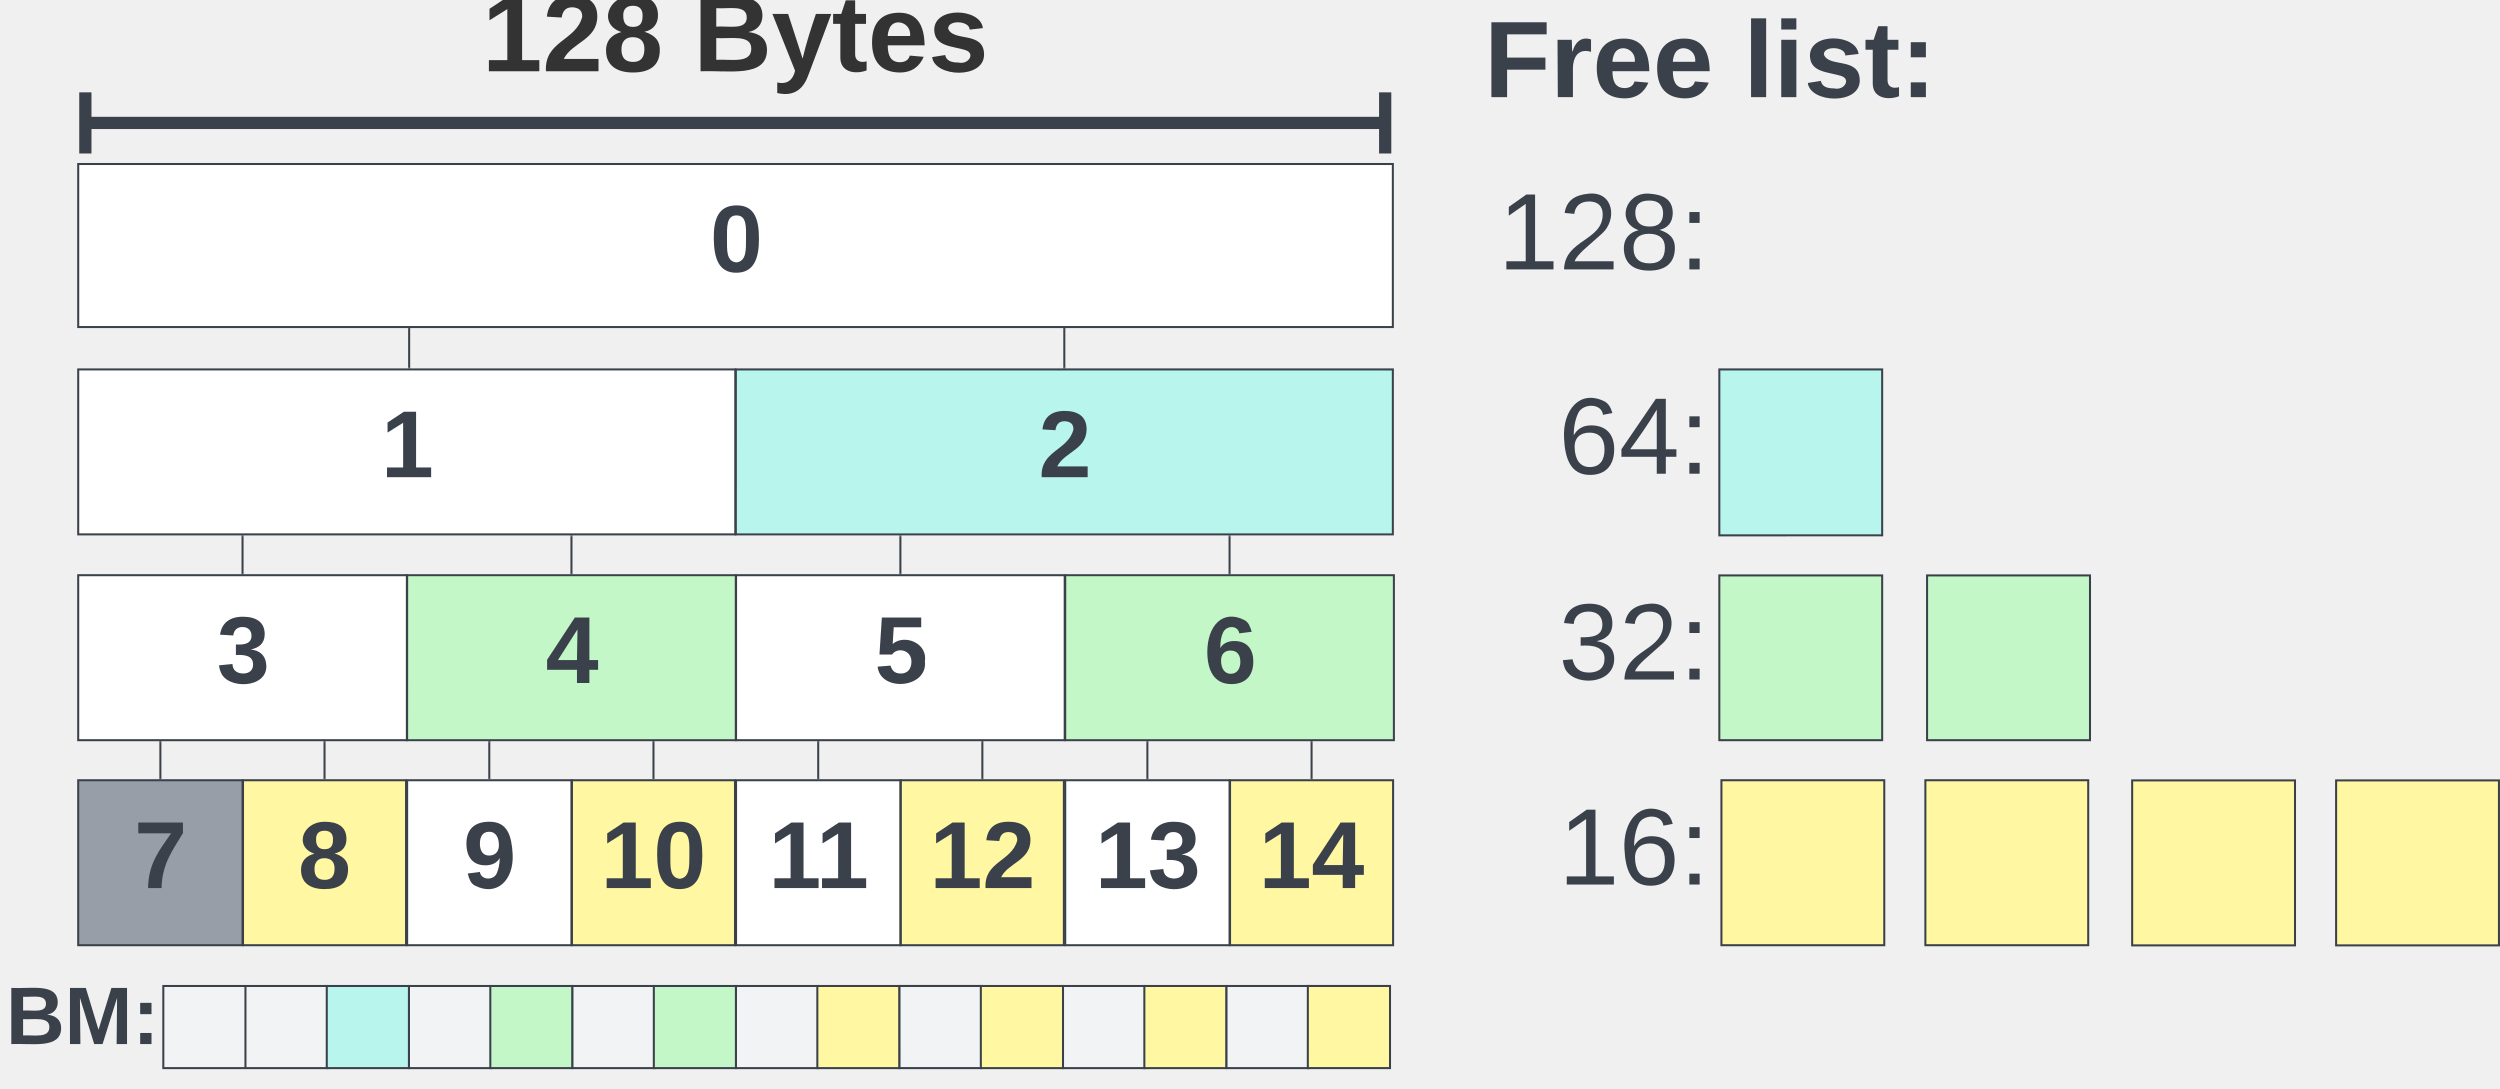
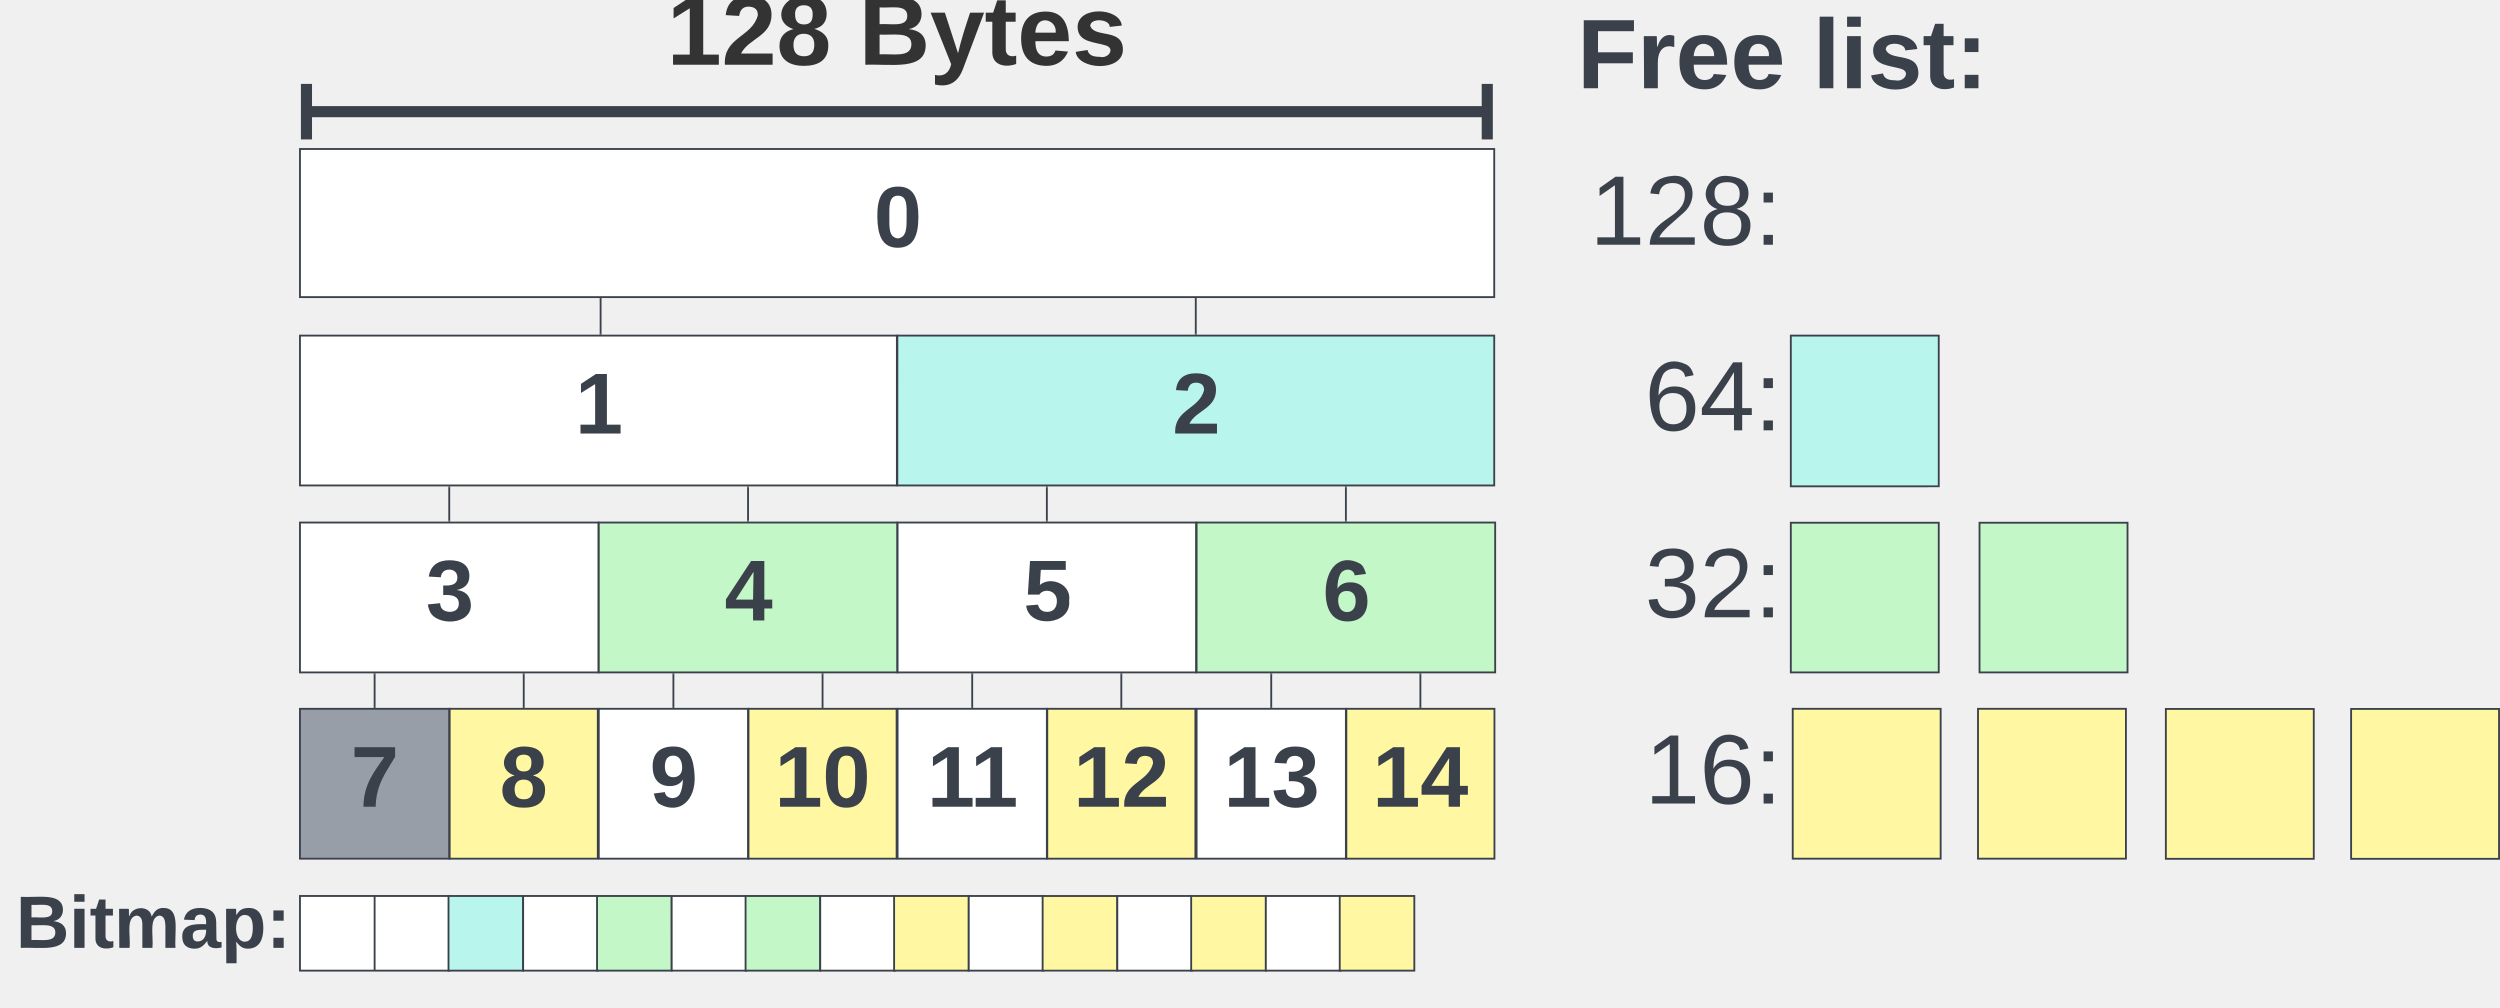
- <svg xmlns="http://www.w3.org/2000/svg" xmlns:ns1="lucid" xmlns:xlink="http://www.w3.org/1999/xlink" width="1226.65" height="534.09">
-   <g transform="translate(1025.335 -2338.268)" ns1:page-tab-id="0_0">
+ <svg xmlns="http://www.w3.org/2000/svg" xmlns:ns1="lucid" xmlns:xlink="http://www.w3.org/1999/xlink" width="1350.29" height="544.33">
+   <g transform="translate(1148.976 -2338.268)" ns1:page-tab-id="0_0">
    <path d="M-986.96 2721.1h80.63v80.95h-80.63z" stroke="#3a414a" fill="#979ea8" />
    <use xlink:href="#a" transform="matrix(1,0,0,1,-974.9592,2733.102) translate(15.53704 40.89583)" />
    <path d="M-906.1 2721.1h80v80.95h-80z" stroke="#3a414a" fill="#fff7a1" />
    <use xlink:href="#b" transform="matrix(1,0,0,1,-894.1025,2733.102) translate(15.03704 40.89583)" />
    <path d="M-986.96 2418.74h645.04v80h-645.04z" stroke="#3a414a" fill="#fff" />
    <use xlink:href="#c" transform="matrix(1,0,0,1,-974.9592,2430.74) translate(298.037 40.83333)" />
    <path d="M-664.3 2519.53h322.38v80.94h-322.4z" stroke="#3a414a" fill="#b8f5ed" />
    <use xlink:href="#d" transform="matrix(1,0,0,1,-652.3123,2531.528) translate(136.537 40.89583)" />
    <path d="M-986.96 2519.53h322.4v80.94h-322.4z" stroke="#3a414a" fill="#fff" />
    <use xlink:href="#e" transform="matrix(1,0,0,1,-974.9591,2531.528) translate(136.537 40.89583)" />
    <path d="M-986.96 2620.5h161.26v80.95h-161.26z" stroke="#3a414a" fill="#fff" />
    <use xlink:href="#f" transform="matrix(1,0,0,1,-974.9592,2632.509) translate(56.03704 40.89583)" />
    <path d="M-824.58 2518.53v-18.8" stroke="#3a414a" fill="none" />
    <path d="M-824.1 2519.03h-.95v-.52h.95zM-824.1 2499.75h-.95v-.5h.95z" stroke="#3a414a" stroke-width=".05" fill="#3a414a" />
    <path d="M-503.12 2518.53v-18.8" stroke="#3a414a" fill="none" />
    <path d="M-502.64 2519.03h-.95v-.52h.96zM-502.64 2499.75h-.95v-.5h.96z" stroke="#3a414a" stroke-width=".05" fill="#3a414a" />
    <path d="M-906.33 2619.5v-18.03" stroke="#3a414a" fill="none" />
    <path d="M-905.85 2620h-.95v-.5h.95zM-905.85 2601.5h-.95v-.53h.95z" stroke="#3a414a" stroke-width=".05" fill="#3a414a" />
    <path d="M-866.1 2720.1v-17.65" stroke="#3a414a" fill="none" />
    <path d="M-865.63 2720.6h-.95v-.5h.95zM-865.63 2702.47h-.95v-.52h.95z" stroke="#3a414a" stroke-width=".05" fill="#3a414a" />
    <path d="M-946.64 2720.1v-17.65" stroke="#3a414a" fill="none" />
    <path d="M-946.17 2720.6h-.95v-.5h.95zM-946.17 2702.47h-.95v-.52h.95z" stroke="#3a414a" stroke-width=".05" fill="#3a414a" />
    <path d="M-986.45 2398.58h643.77M-983.45 2383.58v30M-345.68 2413.58v-30" stroke="#3a414a" stroke-width="6" fill="none" />
    <use xlink:href="#g" transform="matrix(1,0,0,1,-788.86,2330.583) translate(0 42.66667)" />
    <use xlink:href="#h" transform="matrix(1,0,0,1,-788.86,2330.583) translate(103.7037 42.66667)" />
    <path d="M-825.57 2721.1h80.63v80.95h-80.63z" stroke="#3a414a" fill="#fff" />
    <use xlink:href="#i" transform="matrix(1,0,0,1,-813.5721,2733.102) translate(15.53704 40.89583)" />
    <path d="M-744.7 2721.1h80v80.95h-80z" stroke="#3a414a" fill="#fff7a1" />
    <use xlink:href="#j" transform="matrix(1,0,0,1,-732.7154,2733.102) translate(2.074074 40.89583)" />
    <path d="M-825.57 2620.5h161.26v80.95h-161.27z" stroke="#3a414a" fill="#c3f7c8" />
    <use xlink:href="#k" transform="matrix(1,0,0,1,-813.5721,2632.509) translate(56.03704 40.89583)" />
    <path d="M-744.94 2619.5v-18.03" stroke="#3a414a" fill="none" />
    <path d="M-744.47 2620h-.95v-.5h.95z" stroke="#3a414a" stroke-width=".05" fill="#3a414a" />
    <path d="M-744.94 2601.5v-.53M-704.7 2720.1v-17.65" stroke="#3a414a" fill="none" />
    <path d="M-704.24 2720.6h-.95v-.5h.96zM-704.24 2702.47h-.95v-.52h.96z" stroke="#3a414a" stroke-width=".05" fill="#3a414a" />
    <path d="M-785.26 2720.1v-17.65" stroke="#3a414a" fill="none" />
    <path d="M-784.78 2720.6h-.95v-.5h.95zM-784.78 2702.47h-.95v-.52h.95z" stroke="#3a414a" stroke-width=".05" fill="#3a414a" />
    <path d="M-664.18 2721.1h80.63v80.95h-80.63z" stroke="#3a414a" fill="#fff" />
    <use xlink:href="#l" transform="matrix(1,0,0,1,-652.1851,2733.102) translate(3.87037 40.89583)" />
    <path d="M-583.33 2721.1h80v80.95h-80z" stroke="#3a414a" fill="#fff7a1" />
    <use xlink:href="#m" transform="matrix(1,0,0,1,-571.3283,2733.102) translate(2.074074 40.89583)" />
    <path d="M-664.18 2620.5h161.25v80.95h-161.25z" stroke="#3a414a" fill="#fff" />
    <use xlink:href="#n" transform="matrix(1,0,0,1,-652.1851,2632.509) translate(56.03704 40.89583)" />
    <path d="M-583.55 2619.5v-18.03" stroke="#3a414a" fill="none" />
    <path d="M-583.08 2620h-.95v-.5h.95z" stroke="#3a414a" stroke-width=".05" fill="#3a414a" />
    <path d="M-583.55 2601.5v-.53M-543.33 2720.1v-17.65" stroke="#3a414a" fill="none" />
    <path d="M-542.85 2720.6h-.95v-.5h.95zM-542.85 2702.47h-.95v-.52h.95z" stroke="#3a414a" stroke-width=".05" fill="#3a414a" />
    <path d="M-623.87 2720.1v-17.65" stroke="#3a414a" fill="none" />
    <path d="M-623.4 2720.6h-.95v-.5h.96zM-623.4 2702.47h-.95v-.52h.96z" stroke="#3a414a" stroke-width=".05" fill="#3a414a" />
    <path d="M-502.67 2721.1h80.63v80.95h-80.63z" stroke="#3a414a" fill="#fff" />
    <use xlink:href="#o" transform="matrix(1,0,0,1,-490.6708,2733.102) translate(2.574074 40.89583)" />
    <path d="M-421.8 2721.1h80v80.95h-80z" stroke="#3a414a" fill="#fff7a1" />
    <use xlink:href="#p" transform="matrix(1,0,0,1,-409.814,2733.102) translate(2.074074 40.89583)" />
    <path d="M-502.67 2620.5h161.26v80.95h-161.27z" stroke="#3a414a" fill="#c3f7c8" />
    <use xlink:href="#q" transform="matrix(1,0,0,1,-490.6708,2632.509) translate(56.03704 40.89583)" />
    <path d="M-422.04 2619.5v-18.03" stroke="#3a414a" fill="none" />
    <path d="M-421.57 2620h-.95v-.5h.95z" stroke="#3a414a" stroke-width=".05" fill="#3a414a" />
    <path d="M-422.04 2601.5v-.53M-381.8 2720.1v-17.65" stroke="#3a414a" fill="none" />
    <path d="M-381.34 2720.6h-.95v-.5h.96zM-381.34 2702.47h-.95v-.52h.96z" stroke="#3a414a" stroke-width=".05" fill="#3a414a" />
    <path d="M-462.36 2720.1v-17.65" stroke="#3a414a" fill="none" />
    <path d="M-461.88 2720.6h-.95v-.5h.95zM-461.88 2702.47h-.95v-.52h.95z" stroke="#3a414a" stroke-width=".05" fill="#3a414a" />
    <path d="M-302.12 2338.27H82.3v61.14H-302.1z" stroke="#000" stroke-opacity="0" fill="#fff" fill-opacity="0" />
    <use xlink:href="#r" transform="matrix(1,0,0,1,-297.1222,2343.268) translate(0 42.66667)" />
    <use xlink:href="#s" transform="matrix(1,0,0,1,-297.1222,2343.268) translate(127.2593 42.66667)" />
    <path d="M-263.5 2721.1h81.77v80.87h-81.78z" stroke="#000" stroke-opacity="0" fill="#fff" fill-opacity="0" />
    <use xlink:href="#t" transform="matrix(1,0,0,1,-258.5047,2726.102) translate(-2.074074 46.16667)" />
    <path d="M-181.73 2519.53h79.9v81.4l-79.9.02z" stroke="#3a414a" fill="#b8f5ed" />
-     <path d="M-945.2 2822.05h40.3v40.3h-40.3zM-904.9 2822.05h40.32v40.3h-40.32z" stroke="#3a414a" fill="#f2f3f5" />
-     <path d="M-865 2822.05h40.33v40.3H-865z" stroke="#3a414a" fill="#b8f5ed" />
-     <path d="M-824.67 2822.05h40.3v40.3h-40.3z" stroke="#3a414a" fill="#f2f3f5" />
-     <path d="M-784.76 2822.05h40.3v40.3h-40.3z" stroke="#3a414a" fill="#c3f7c8" />
-     <path d="M-744.45 2822.05h40.32v40.3h-40.32z" stroke="#3a414a" fill="#f2f3f5" />
-     <path d="M-704.53 2822.05h40.3v40.3h-40.3z" stroke="#3a414a" fill="#c3f7c8" />
-     <path d="M-664.22 2822.05h40.32v40.3h-40.32z" stroke="#3a414a" fill="#f2f3f5" />
-     <path d="M-624.3 2822.05h40.3v40.3h-40.3z" stroke="#3a414a" fill="#fff7a1" />
-     <path d="M-584 2822.05h40.32v40.3h-40.3z" stroke="#3a414a" fill="#f2f3f5" />
-     <path d="M-544.08 2822.05h40.32v40.3h-40.32z" stroke="#3a414a" fill="#fff7a1" />
-     <path d="M-503.76 2822.05h40.3v40.3h-40.3z" stroke="#3a414a" fill="#f2f3f5" />
-     <path d="M-463.85 2822.05h40.3v40.3h-40.3z" stroke="#3a414a" fill="#fff7a1" />
-     <path d="M-423.54 2822.05h40.32v40.3h-40.32z" stroke="#3a414a" fill="#f2f3f5" />
-     <path d="M-383.63 2822.05h40.32v40.3h-40.33z" stroke="#3a414a" fill="#fff7a1" />
-     <path d="M-1025.34 2812.05h80.13v60.3h-80.13z" stroke="#000" stroke-opacity="0" fill="#fff" fill-opacity="0" />
-     <use xlink:href="#u" transform="matrix(1,0,0,1,-1020.335,2817.047) translate(-2.111111 33.5)" />
+     <path d="M-986.96 2822.2h40.32v40.32h-40.32zM-946.64 2822.2h40.3v40.32h-40.3z" stroke="#3a414a" fill="#fff" />
+     <path d="M-906.73 2822.2h40.3v40.32h-40.3z" stroke="#3a414a" fill="#b8f5ed" />
+     <path d="M-866.42 2822.2h40.32v40.32h-40.32z" stroke="#3a414a" fill="#fff" />
+     <path d="M-826.5 2822.2h40.3v40.32h-40.3z" stroke="#3a414a" fill="#c3f7c8" />
+     <path d="M-786.2 2822.2h40.32v40.32h-40.3z" stroke="#3a414a" fill="#fff" />
+     <path d="M-746.28 2822.2h40.32v40.32h-40.32z" stroke="#3a414a" fill="#c3f7c8" />
+     <path d="M-705.96 2822.2h40.3v40.32h-40.3z" stroke="#3a414a" fill="#fff" />
+     <path d="M-666.05 2822.2h40.3v40.32h-40.3z" stroke="#3a414a" fill="#fff7a1" />
+     <path d="M-625.74 2822.2h40.32v40.32h-40.32z" stroke="#3a414a" fill="#fff" />
+     <path d="M-585.83 2822.2h40.32v40.32h-40.33z" stroke="#3a414a" fill="#fff7a1" />
+     <path d="M-545.5 2822.2h40.3v40.32h-40.3z" stroke="#3a414a" fill="#fff" />
+     <path d="M-505.6 2822.2h40.32v40.32h-40.32z" stroke="#3a414a" fill="#fff7a1" />
+     <path d="M-465.28 2822.2h40.3v40.32h-40.3z" stroke="#3a414a" fill="#fff" />
+     <path d="M-425.37 2822.2h40.3v40.32h-40.3z" stroke="#3a414a" fill="#fff7a1" />
    <path d="M-181.73 2620.6h79.9v80.85h-79.9z" stroke="#3a414a" fill="#c3f7c8" />
    <path d="M-180.7 2721.1h79.9v80.95h-79.9zM-80.63 2721.1h79.9v80.95h-79.9zM20.83 2721.18h79.9v80.95h-79.9zM120.9 2721.18h79.9v80.95h-79.9z" stroke="#3a414a" fill="#fff7a1" />
    <path d="M-79.8 2620.6H.14v80.85H-79.8z" stroke="#3a414a" fill="#c3f7c8" />
    <path d="M-263.5 2620.5h81.77v80.88h-81.78z" stroke="#000" stroke-opacity="0" fill="#fff" fill-opacity="0" />
-     <use xlink:href="#v" transform="matrix(1,0,0,1,-258.5047,2625.509) translate(-2.074074 46.16667)" />
+     <use xlink:href="#u" transform="matrix(1,0,0,1,-258.5047,2625.509) translate(-2.074074 46.16667)" />
    <path d="M-263.5 2519.53h81.77v80.86h-81.78z" stroke="#000" stroke-opacity="0" fill="#fff" fill-opacity="0" />
-     <use xlink:href="#w" transform="matrix(1,0,0,1,-258.5047,2524.528) translate(-2.074074 46.16667)" />
+     <use xlink:href="#v" transform="matrix(1,0,0,1,-258.5047,2524.528) translate(-2.074074 46.16667)" />
    <path d="M-263.5 2419.3h81.77v80.86h-81.78z" stroke="#000" stroke-opacity="0" fill="#fff" fill-opacity="0" />
+     <use xlink:href="#w" transform="matrix(1,0,0,1,-258.5047,2424.291) translate(-31.7037 46.16667)" />
+     <path d="M-1148.98 2802.13h161.15v80.47h-161.15z" stroke="#000" stroke-opacity="0" fill="#fff" fill-opacity="0" />
    <g>
-       <use xlink:href="#x" transform="matrix(1,0,0,1,-258.5047,2424.291) translate(-31.7037 46.16667)" />
+       <use xlink:href="#x" transform="matrix(1,0,0,1,-1143.976,2807.126) translate(3.555556 43.09375)" />
    </g>
    <defs>
      <path fill="#3a414a" d="M52 0c1-96 47-148 87-207H15v-41h169v40c-36 62-79 113-81 208H52" id="y" />
      <use transform="matrix(0.1296296,0,0,0.1296296,0,0)" xlink:href="#y" id="a" />
      <path fill="#3a414a" d="M138-131c27 9 52 24 51 61 0 53-36 74-89 74S11-19 11-69c0-35 22-54 51-61-78-25-46-121 38-121 51 0 83 19 83 66 0 30-18 49-45 54zm-38-16c24 0 32-13 32-36 1-23-11-34-32-34-22 0-33 12-32 34 0 22 9 36 32 36zm1 116c27 0 37-17 37-43 0-25-13-39-39-39-24 0-37 15-37 40 0 27 11 42 39 42" id="z" />
      <use transform="matrix(0.1296296,0,0,0.1296296,0,0)" xlink:href="#z" id="b" />
      <path fill="#3a414a" d="M101-251c68 0 84 54 84 127C185-50 166 4 99 4S15-52 14-124c-1-75 17-127 87-127zm-1 216c37-5 36-46 36-89s4-89-36-89c-39 0-36 45-36 89 0 43-3 85 36 89" id="A" />
      <use transform="matrix(0.1296296,0,0,0.1296296,0,0)" xlink:href="#A" id="c" />
      <path fill="#3a414a" d="M182-182c0 78-84 86-111 141h115V0H12c-6-101 99-100 120-180 1-22-12-31-33-32-23 0-32 14-35 34l-49-3c5-45 32-70 84-70 51 0 83 22 83 69" id="B" />
      <use transform="matrix(0.1296296,0,0,0.1296296,0,0)" xlink:href="#B" id="d" />
      <path fill="#3a414a" d="M23 0v-37h61v-169l-59 37v-38l62-41h46v211h57V0H23" id="C" />
      <use transform="matrix(0.1296296,0,0,0.1296296,0,0)" xlink:href="#C" id="e" />
      <path fill="#3a414a" d="M128-127c34 4 56 21 59 58 7 91-148 94-172 28-4-9-6-17-7-26l51-5c1 24 16 35 40 36 23 0 39-12 38-36-1-31-31-36-65-34v-40c32 2 59-3 59-33 0-20-13-33-34-33s-33 13-35 32l-50-3c6-44 37-68 86-68 50 0 83 20 83 66 0 35-22 52-53 58" id="D" />
      <use transform="matrix(0.1296296,0,0,0.1296296,0,0)" xlink:href="#D" id="f" />
      <path fill="#333" d="M23 0v-37h61v-169l-59 37v-38l62-41h46v211h57V0H23" id="E" />
      <path fill="#333" d="M182-182c0 78-84 86-111 141h115V0H12c-6-101 99-100 120-180 1-22-12-31-33-32-23 0-32 14-35 34l-49-3c5-45 32-70 84-70 51 0 83 22 83 69" id="F" />
      <path fill="#333" d="M138-131c27 9 52 24 51 61 0 53-36 74-89 74S11-19 11-69c0-35 22-54 51-61-78-25-46-121 38-121 51 0 83 19 83 66 0 30-18 49-45 54zm-38-16c24 0 32-13 32-36 1-23-11-34-32-34-22 0-33 12-32 34 0 22 9 36 32 36zm1 116c27 0 37-17 37-43 0-25-13-39-39-39-24 0-37 15-37 40 0 27 11 42 39 42" id="G" />
      <g id="g">
        <use transform="matrix(0.1481481,0,0,0.1481481,0,0)" xlink:href="#E" />
        <use transform="matrix(0.1481481,0,0,0.1481481,29.62963,0)" xlink:href="#F" />
        <use transform="matrix(0.1481481,0,0,0.1481481,59.25926,0)" xlink:href="#G" />
      </g>
      <path fill="#333" d="M182-130c37 4 62 22 62 59C244 23 116-4 24 0v-248c84 5 203-23 205 63 0 31-19 50-47 55zM76-148c40-3 101 13 101-30 0-44-60-28-101-31v61zm0 110c48-3 116 14 116-37 0-48-69-32-116-35v72" id="H" />
      <path fill="#333" d="M123 10C108 53 80 86 19 72V37c35 8 53-11 59-39L3-190h52l48 148c12-52 28-100 44-148h51" id="I" />
      <path fill="#333" d="M115-3C79 11 28 4 28-45v-112H4v-33h27l15-45h31v45h36v33H77v99c-1 23 16 31 38 25v30" id="J" />
      <path fill="#333" d="M185-48c-13 30-37 53-82 52C43 2 14-33 14-96s30-98 90-98c62 0 83 45 84 108H66c0 31 8 55 39 56 18 0 30-7 34-22zm-45-69c5-46-57-63-70-21-2 6-4 13-4 21h74" id="K" />
      <path fill="#333" d="M137-138c1-29-70-34-71-4 15 46 118 7 119 86 1 83-164 76-172 9l43-7c4 19 20 25 44 25 33 8 57-30 24-41C81-84 22-81 20-136c-2-80 154-74 161-7" id="L" />
      <g id="h">
        <use transform="matrix(0.1481481,0,0,0.1481481,0,0)" xlink:href="#H" />
        <use transform="matrix(0.1481481,0,0,0.1481481,38.37037,0)" xlink:href="#I" />
        <use transform="matrix(0.1481481,0,0,0.1481481,68,0)" xlink:href="#J" />
        <use transform="matrix(0.1481481,0,0,0.1481481,85.62963,0)" xlink:href="#K" />
        <use transform="matrix(0.1481481,0,0,0.1481481,115.2593,0)" xlink:href="#L" />
      </g>
      <path fill="#3a414a" d="M99-251c69 0 84 53 88 123 5 99-61 162-144 118-15-8-21-25-26-45l46-6c4 31 50 33 63 7 7-15 12-36 12-60-9 18-29 28-54 28-48 0-72-32-72-82 0-55 31-83 87-83zm-1 128c24 0 37-16 37-39 0-27-10-51-37-51-25 0-35 19-35 45 0 25 10 45 35 45" id="M" />
      <use transform="matrix(0.1296296,0,0,0.1296296,0,0)" xlink:href="#M" id="i" />
      <g id="j">
        <use transform="matrix(0.1296296,0,0,0.1296296,0,0)" xlink:href="#C" />
        <use transform="matrix(0.1296296,0,0,0.1296296,25.92593,0)" xlink:href="#A" />
      </g>
      <path fill="#3a414a" d="M165-50V0h-47v-50H5v-38l105-160h55v161h33v37h-33zm-47-37l2-116L46-87h72" id="N" />
      <use transform="matrix(0.1296296,0,0,0.1296296,0,0)" xlink:href="#N" id="k" />
      <g id="l">
        <use transform="matrix(0.1296296,0,0,0.1296296,0,0)" xlink:href="#C" />
        <use transform="matrix(0.1296296,0,0,0.1296296,23.33333,0)" xlink:href="#C" />
      </g>
      <g id="m">
        <use transform="matrix(0.1296296,0,0,0.1296296,0,0)" xlink:href="#C" />
        <use transform="matrix(0.1296296,0,0,0.1296296,25.92593,0)" xlink:href="#B" />
      </g>
      <path fill="#3a414a" d="M139-81c0-46-55-55-73-27H18l9-140h149v37H72l-4 63c44-38 133-4 122 66C201 21 21 35 11-62l49-4c5 18 15 30 39 30 26 0 40-18 40-45" id="O" />
      <use transform="matrix(0.1296296,0,0,0.1296296,0,0)" xlink:href="#O" id="n" />
      <g id="o">
        <use transform="matrix(0.1296296,0,0,0.1296296,0,0)" xlink:href="#C" />
        <use transform="matrix(0.1296296,0,0,0.1296296,25.92593,0)" xlink:href="#D" />
      </g>
      <g id="p">
        <use transform="matrix(0.1296296,0,0,0.1296296,0,0)" xlink:href="#C" />
        <use transform="matrix(0.1296296,0,0,0.1296296,25.92593,0)" xlink:href="#N" />
      </g>
      <path fill="#3a414a" d="M115-159c48 0 72 30 72 78 0 54-30 85-83 85-64 0-91-50-91-122 0-98 58-163 141-120 15 8 21 24 27 44l-47 6c-5-31-48-31-61-4-7 14-11 33-11 60 9-17 28-27 53-27zM102-35c24 0 36-20 36-45s-11-43-37-43c-23 0-36 14-36 38 0 27 11 50 37 50" id="P" />
      <use transform="matrix(0.1296296,0,0,0.1296296,0,0)" xlink:href="#P" id="q" />
      <path fill="#3a414a" d="M76-208v77h127v40H76V0H24v-248h183v40H76" id="Q" />
      <path fill="#3a414a" d="M135-150c-39-12-60 13-60 57V0H25l-1-190h47c2 13-1 29 3 40 6-28 27-53 61-41v41" id="R" />
      <path fill="#3a414a" d="M185-48c-13 30-37 53-82 52C43 2 14-33 14-96s30-98 90-98c62 0 83 45 84 108H66c0 31 8 55 39 56 18 0 30-7 34-22zm-45-69c5-46-57-63-70-21-2 6-4 13-4 21h74" id="S" />
      <g id="r">
        <use transform="matrix(0.1481481,0,0,0.1481481,0,0)" xlink:href="#Q" />
        <use transform="matrix(0.1481481,0,0,0.1481481,32.44444,0)" xlink:href="#R" />
        <use transform="matrix(0.1481481,0,0,0.1481481,53.18519,0)" xlink:href="#S" />
        <use transform="matrix(0.1481481,0,0,0.1481481,82.81481,0)" xlink:href="#S" />
      </g>
      <path fill="#3a414a" d="M25 0v-261h50V0H25" id="T" />
      <path fill="#3a414a" d="M25-224v-37h50v37H25zM25 0v-190h50V0H25" id="U" />
      <path fill="#3a414a" d="M137-138c1-29-70-34-71-4 15 46 118 7 119 86 1 83-164 76-172 9l43-7c4 19 20 25 44 25 33 8 57-30 24-41C81-84 22-81 20-136c-2-80 154-74 161-7" id="V" />
      <path fill="#3a414a" d="M115-3C79 11 28 4 28-45v-112H4v-33h27l15-45h31v45h36v33H77v99c-1 23 16 31 38 25v30" id="W" />
      <path fill="#3a414a" d="M35-132v-50h50v50H35zM35 0v-49h50V0H35" id="X" />
      <g id="s">
        <use transform="matrix(0.1481481,0,0,0.1481481,0,0)" xlink:href="#T" />
        <use transform="matrix(0.1481481,0,0,0.1481481,14.81481,0)" xlink:href="#U" />
        <use transform="matrix(0.1481481,0,0,0.1481481,29.62963,0)" xlink:href="#V" />
        <use transform="matrix(0.1481481,0,0,0.1481481,59.25926,0)" xlink:href="#W" />
        <use transform="matrix(0.1481481,0,0,0.1481481,76.88889,0)" xlink:href="#X" />
      </g>
      <path fill="#3a414a" d="M27 0v-27h64v-190l-56 39v-29l58-41h29v221h61V0H27" id="Y" />
      <path fill="#3a414a" d="M110-160c48 1 74 30 74 79 0 53-28 85-80 85-65 0-83-55-86-122-5-90 50-162 133-122 14 7 22 21 27 39l-31 6c-5-40-67-38-82-6-9 19-15 44-15 74 11-20 30-34 60-33zm-7 138c34 0 49-23 49-58s-16-56-50-56c-29 0-50 16-49 49 1 36 15 65 50 65" id="Z" />
      <path fill="#3a414a" d="M33-154v-36h34v36H33zM33 0v-36h34V0H33" id="aa" />
      <g id="t">
        <use transform="matrix(0.1481481,0,0,0.1481481,0,0)" xlink:href="#Y" />
        <use transform="matrix(0.1481481,0,0,0.1481481,29.62963,0)" xlink:href="#Z" />
        <use transform="matrix(0.1481481,0,0,0.1481481,59.25926,0)" xlink:href="#aa" />
      </g>
-       <path fill="#3a414a" d="M182-130c37 4 62 22 62 59C244 23 116-4 24 0v-248c84 5 203-23 205 63 0 31-19 50-47 55zM76-148c40-3 101 13 101-30 0-44-60-28-101-31v61zm0 110c48-3 116 14 116-37 0-48-69-32-116-35v72" id="ab" />
-       <path fill="#3a414a" d="M230 0l2-204L168 0h-37L68-204 70 0H24v-248h70l56 185 57-185h69V0h-46" id="ac" />
+       <path fill="#3a414a" d="M126-127c33 6 58 20 58 59 0 88-139 92-164 29-3-8-5-16-6-25l32-3c6 27 21 44 54 44 32 0 52-15 52-46 0-38-36-46-79-43v-28c39 1 72-4 72-42 0-27-17-43-46-43-28 0-47 15-49 41l-32-3c6-42 35-63 81-64 48-1 79 21 79 65 0 36-21 52-52 59" id="ab" />
+       <path fill="#3a414a" d="M101-251c82-7 93 87 43 132L82-64C71-53 59-42 53-27h129V0H18c2-99 128-94 128-182 0-28-16-43-45-43s-46 15-49 41l-32-3c6-41 34-60 81-64" id="ac" />
      <g id="u">
-         <use transform="matrix(0.1111111,0,0,0.1111111,0,0)" xlink:href="#ab" />
-         <use transform="matrix(0.1111111,0,0,0.1111111,28.77778,0)" xlink:href="#ac" />
-         <use transform="matrix(0.1111111,0,0,0.1111111,62,0)" xlink:href="#X" />
-       </g>
-       <path fill="#3a414a" d="M126-127c33 6 58 20 58 59 0 88-139 92-164 29-3-8-5-16-6-25l32-3c6 27 21 44 54 44 32 0 52-15 52-46 0-38-36-46-79-43v-28c39 1 72-4 72-42 0-27-17-43-46-43-28 0-47 15-49 41l-32-3c6-42 35-63 81-64 48-1 79 21 79 65 0 36-21 52-52 59" id="ad" />
-       <path fill="#3a414a" d="M101-251c82-7 93 87 43 132L82-64C71-53 59-42 53-27h129V0H18c2-99 128-94 128-182 0-28-16-43-45-43s-46 15-49 41l-32-3c6-41 34-60 81-64" id="ae" />
+         <use transform="matrix(0.1481481,0,0,0.1481481,0,0)" xlink:href="#ab" />
+         <use transform="matrix(0.1481481,0,0,0.1481481,29.62963,0)" xlink:href="#ac" />
+         <use transform="matrix(0.1481481,0,0,0.1481481,59.25926,0)" xlink:href="#aa" />
+       </g>
+       <path fill="#3a414a" d="M155-56V0h-30v-56H8v-25l114-167h33v167h35v25h-35zm-30-156c-27 46-58 90-88 131h88v-131" id="ad" />
      <g id="v">
-         <use transform="matrix(0.1481481,0,0,0.1481481,0,0)" xlink:href="#ad" />
-         <use transform="matrix(0.1481481,0,0,0.1481481,29.62963,0)" xlink:href="#ae" />
+         <use transform="matrix(0.1481481,0,0,0.1481481,0,0)" xlink:href="#Z" />
+         <use transform="matrix(0.1481481,0,0,0.1481481,29.62963,0)" xlink:href="#ad" />
        <use transform="matrix(0.1481481,0,0,0.1481481,59.25926,0)" xlink:href="#aa" />
      </g>
-       <path fill="#3a414a" d="M155-56V0h-30v-56H8v-25l114-167h33v167h35v25h-35zm-30-156c-27 46-58 90-88 131h88v-131" id="af" />
+       <path fill="#3a414a" d="M134-131c28 9 52 24 51 62-1 50-34 73-85 73S17-19 16-69c0-36 21-54 49-61-75-25-45-126 34-121 46 3 78 18 79 63 0 33-17 51-44 57zm-34-11c31 1 46-15 46-44 0-28-17-43-47-42-29 0-46 13-45 42 1 28 16 44 46 44zm1 122c35 0 51-18 51-52 0-30-18-46-53-46-33 0-51 17-51 47 0 34 19 51 53 51" id="ae" />
      <g id="w">
-         <use transform="matrix(0.1481481,0,0,0.1481481,0,0)" xlink:href="#Z" />
-         <use transform="matrix(0.1481481,0,0,0.1481481,29.62963,0)" xlink:href="#af" />
-         <use transform="matrix(0.1481481,0,0,0.1481481,59.25926,0)" xlink:href="#aa" />
-       </g>
-       <path fill="#3a414a" d="M134-131c28 9 52 24 51 62-1 50-34 73-85 73S17-19 16-69c0-36 21-54 49-61-75-25-45-126 34-121 46 3 78 18 79 63 0 33-17 51-44 57zm-34-11c31 1 46-15 46-44 0-28-17-43-47-42-29 0-46 13-45 42 1 28 16 44 46 44zm1 122c35 0 51-18 51-52 0-30-18-46-53-46-33 0-51 17-51 47 0 34 19 51 53 51" id="ag" />
+         <use transform="matrix(0.1481481,0,0,0.1481481,0,0)" xlink:href="#Y" />
+         <use transform="matrix(0.1481481,0,0,0.1481481,29.62963,0)" xlink:href="#ac" />
+         <use transform="matrix(0.1481481,0,0,0.1481481,59.25926,0)" xlink:href="#ae" />
+         <use transform="matrix(0.1481481,0,0,0.1481481,88.88889,0)" xlink:href="#aa" />
+       </g>
+       <path fill="#3a414a" d="M182-130c37 4 62 22 62 59C244 23 116-4 24 0v-248c84 5 203-23 205 63 0 31-19 50-47 55zM76-148c40-3 101 13 101-30 0-44-60-28-101-31v61zm0 110c48-3 116 14 116-37 0-48-69-32-116-35v72" id="af" />
+       <path fill="#3a414a" d="M220-157c-53 9-28 100-34 157h-49v-107c1-27-5-49-29-50C55-147 81-57 75 0H25l-1-190h47c2 12-1 28 3 38 10-53 101-56 108 0 13-22 24-43 59-42 82 1 51 116 57 194h-49v-107c-1-25-5-48-29-50" id="ag" />
+       <path fill="#3a414a" d="M133-34C117-15 103 5 69 4 32 3 11-16 11-54c-1-60 55-63 116-61 1-26-3-47-28-47-18 1-26 9-28 27l-52-2c7-38 36-58 82-57s74 22 75 68l1 82c-1 14 12 18 25 15v27c-30 8-71 5-69-32zm-48 3c29 0 43-24 42-57-32 0-66-3-65 30 0 17 8 27 23 27" id="ah" />
+       <path fill="#3a414a" d="M135-194c53 0 70 44 70 98 0 56-19 98-73 100-31 1-45-17-59-34 3 33 2 69 2 105H25l-1-265h48c2 10 0 23 3 31 11-24 29-35 60-35zM114-30c33 0 39-31 40-66 0-38-9-64-40-64-56 0-55 130 0 130" id="ai" />
      <g id="x">
-         <use transform="matrix(0.1481481,0,0,0.1481481,0,0)" xlink:href="#Y" />
-         <use transform="matrix(0.1481481,0,0,0.1481481,29.62963,0)" xlink:href="#ae" />
-         <use transform="matrix(0.1481481,0,0,0.1481481,59.25926,0)" xlink:href="#ag" />
-         <use transform="matrix(0.1481481,0,0,0.1481481,88.88889,0)" xlink:href="#aa" />
+         <use transform="matrix(0.1111111,0,0,0.1111111,0,0)" xlink:href="#af" />
+         <use transform="matrix(0.1111111,0,0,0.1111111,28.77778,0)" xlink:href="#U" />
+         <use transform="matrix(0.1111111,0,0,0.1111111,39.88889,0)" xlink:href="#W" />
+         <use transform="matrix(0.1111111,0,0,0.1111111,53.11111,0)" xlink:href="#ag" />
+         <use transform="matrix(0.1111111,0,0,0.1111111,88.66667,0)" xlink:href="#ah" />
+         <use transform="matrix(0.1111111,0,0,0.1111111,110.8889,0)" xlink:href="#ai" />
+         <use transform="matrix(0.1111111,0,0,0.1111111,135.2222,0)" xlink:href="#X" />
      </g>
    </defs>
  </g>
</svg>
